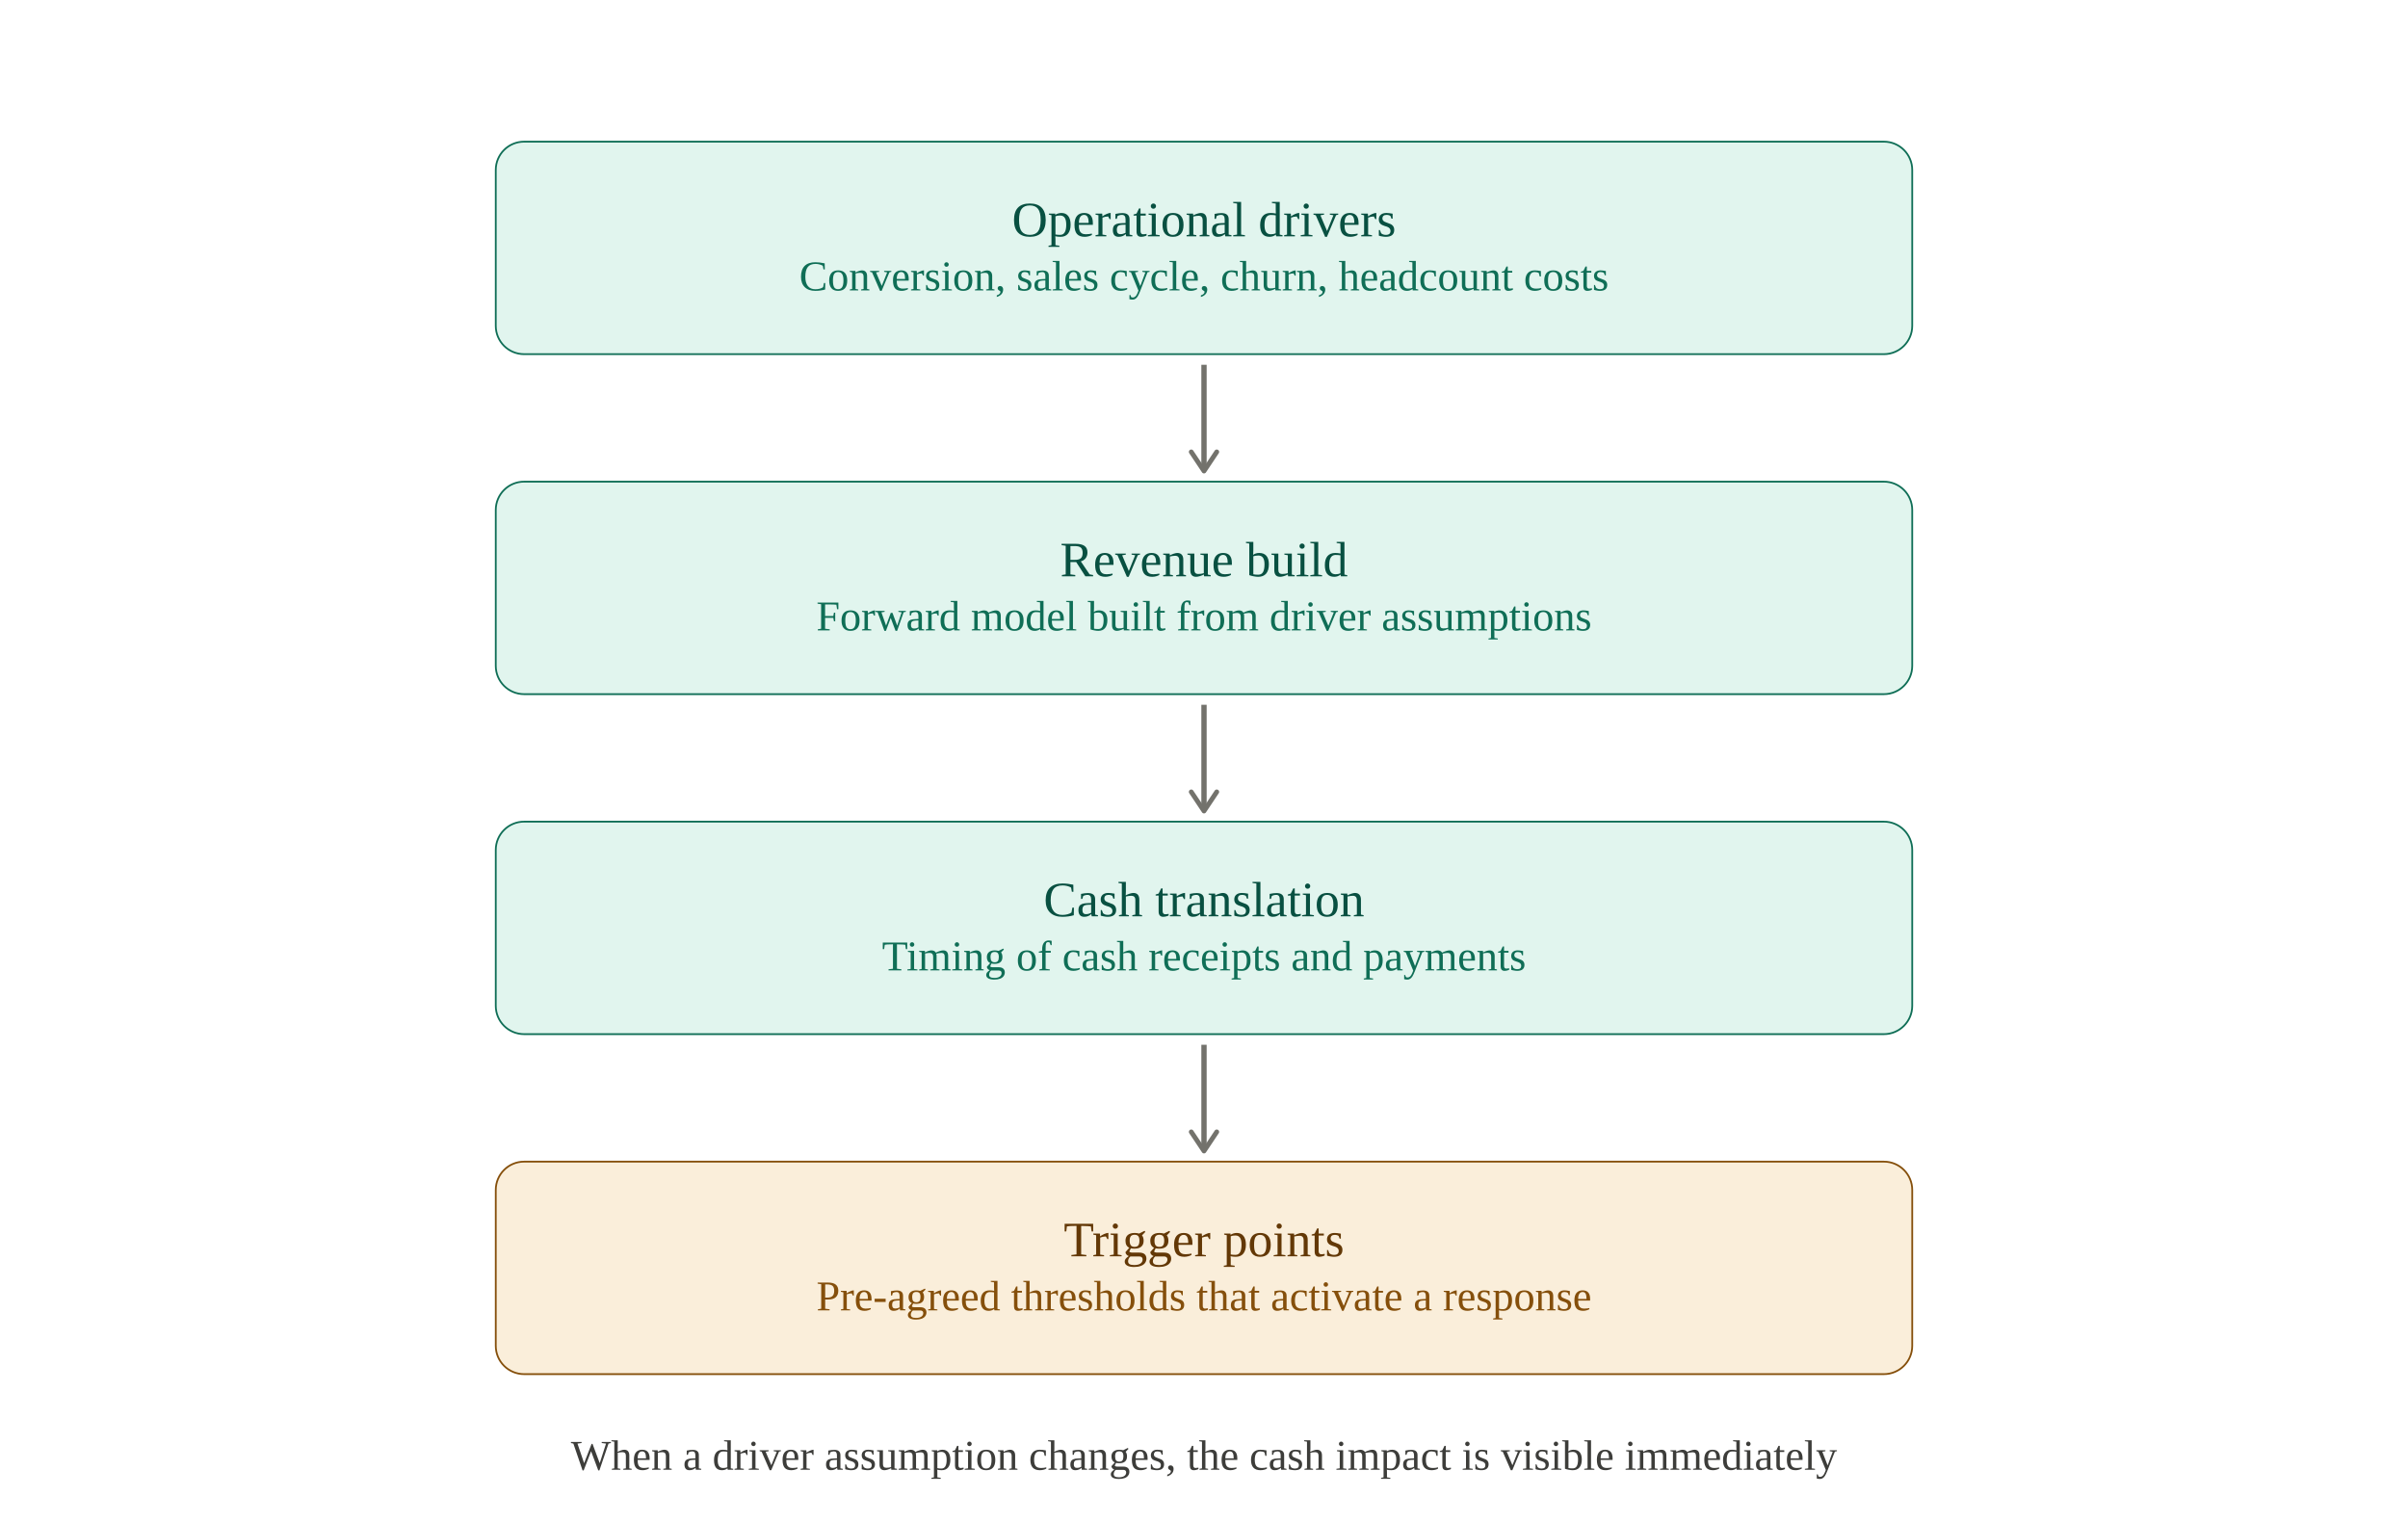
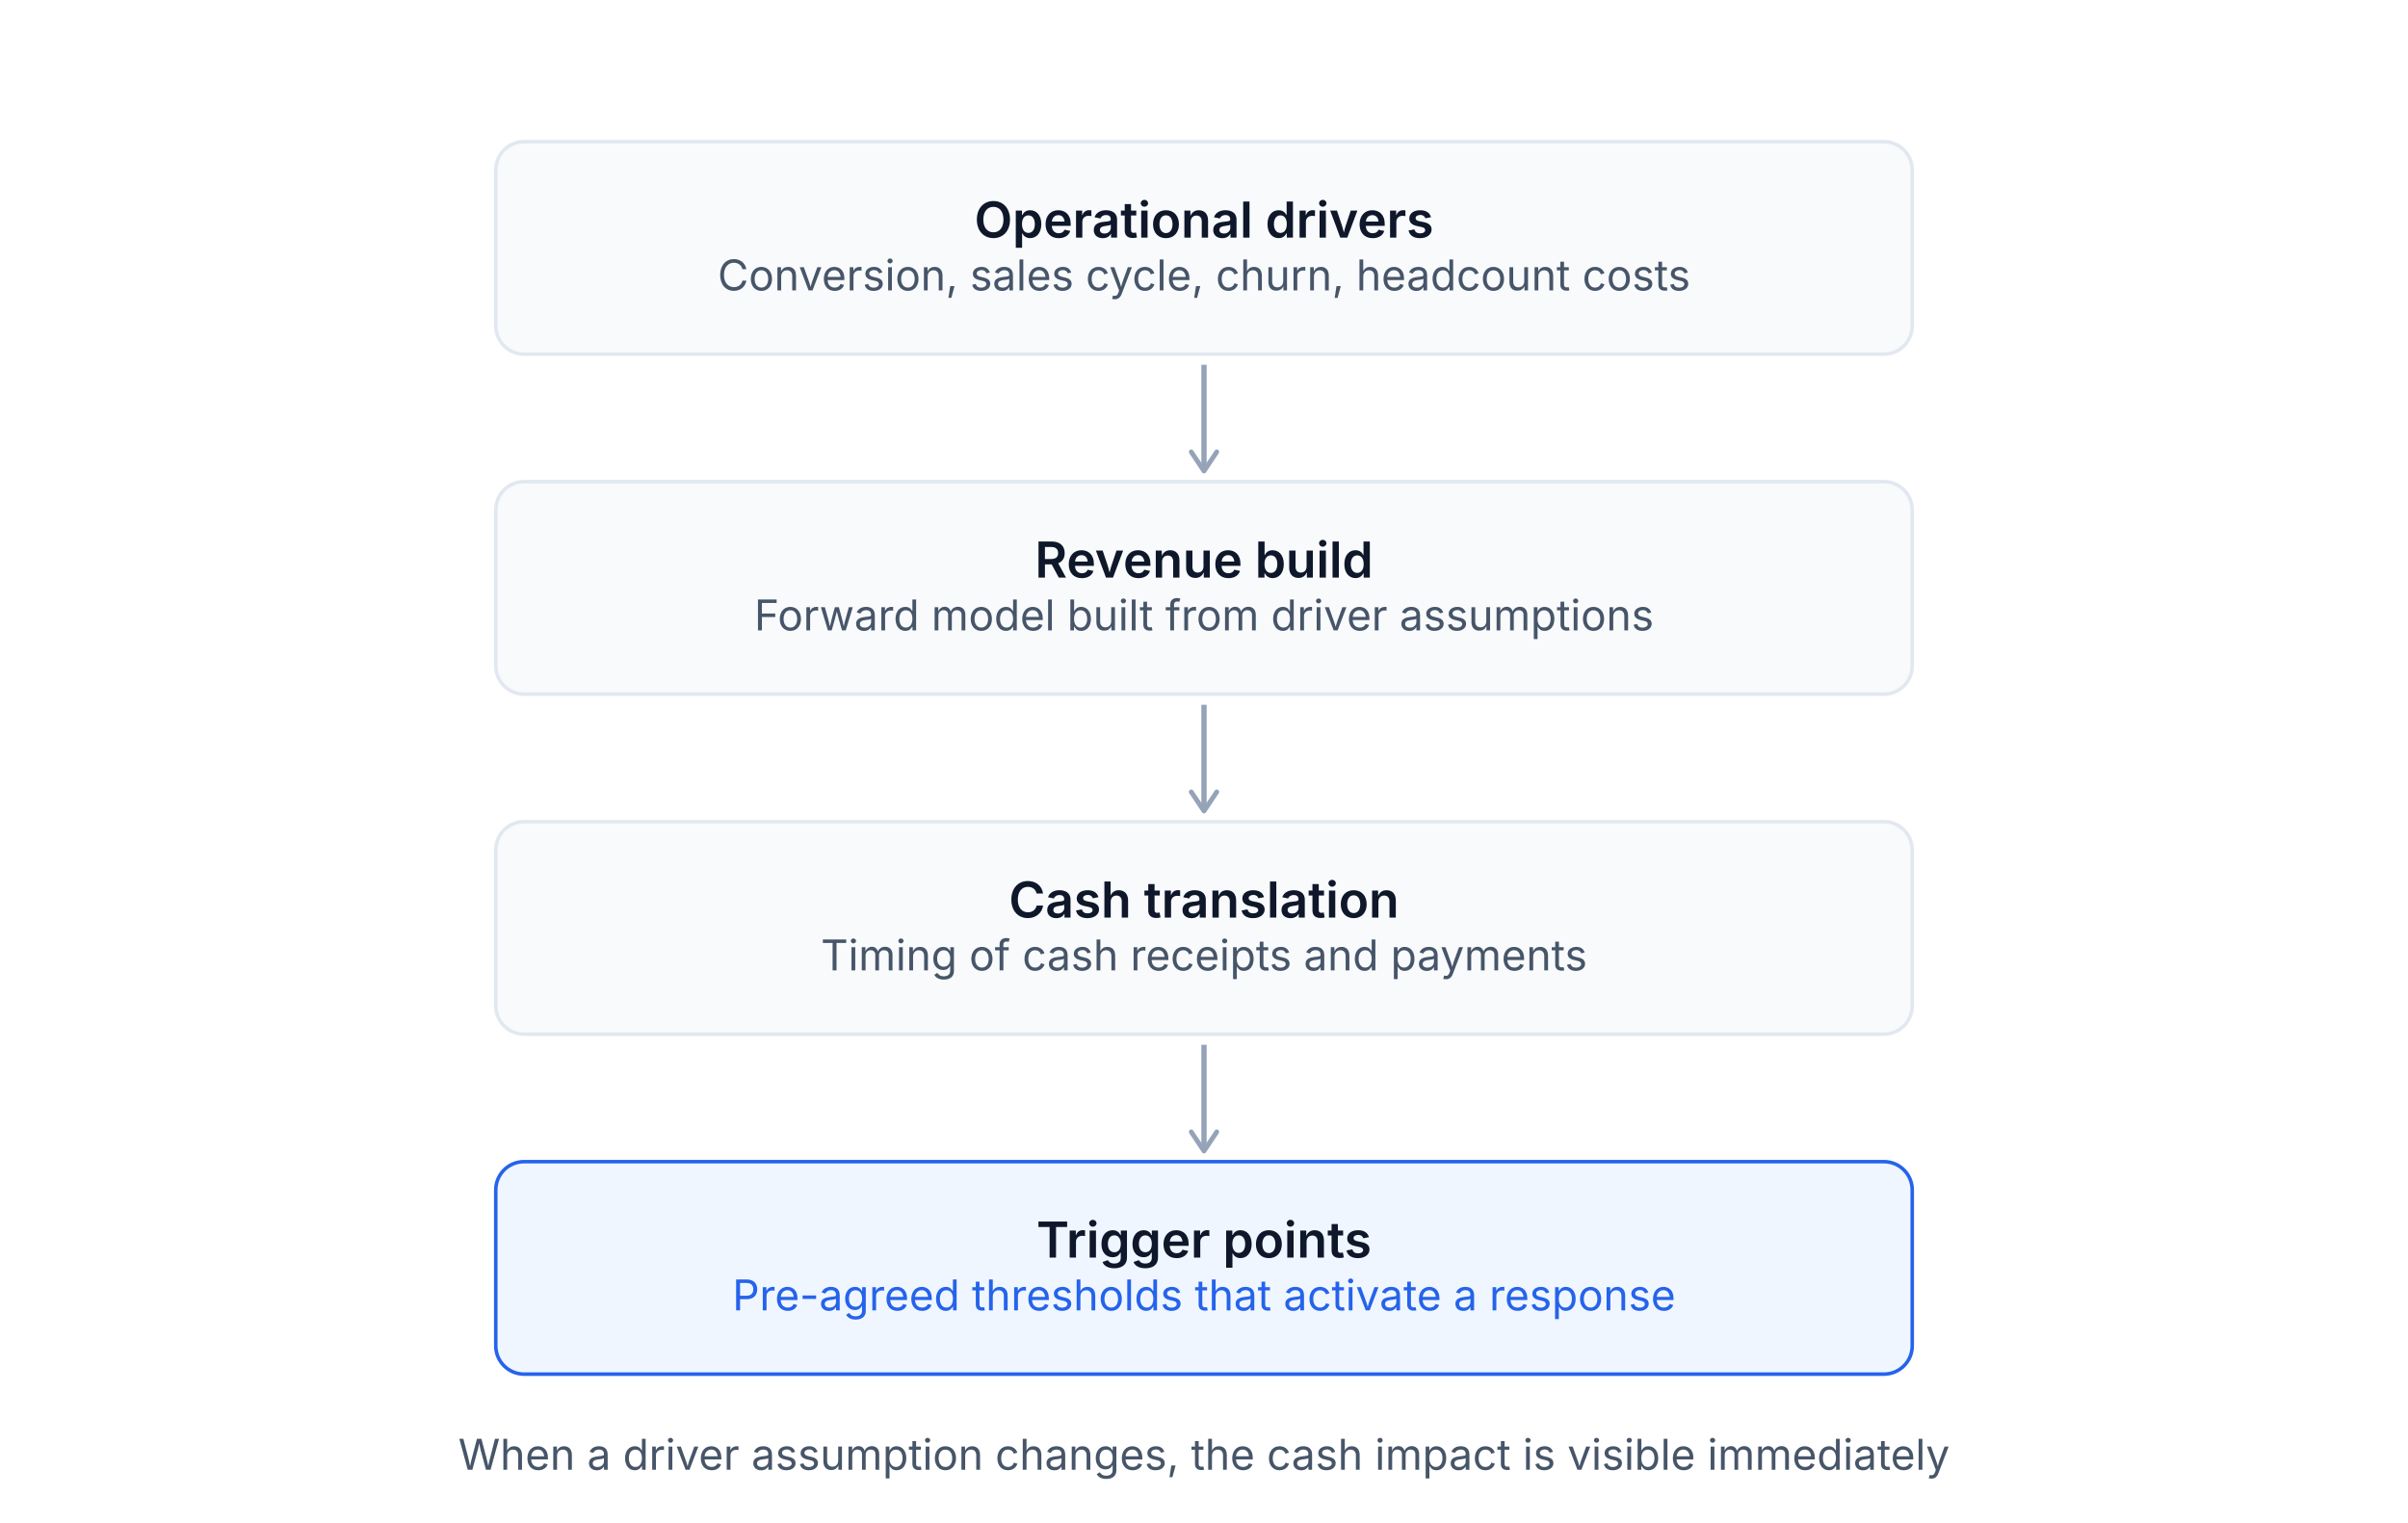
- <svg xmlns="http://www.w3.org/2000/svg" width="100%" viewBox="0 0 680 430">
+ <svg xmlns="http://www.w3.org/2000/svg" width="100%" viewBox="0 0 680 430" font-family="Inter, ui-sans-serif, system-ui, sans-serif">
  <defs>
    <marker id="arrow" viewBox="0 0 10 10" refX="8" refY="5" markerWidth="6" markerHeight="6" orient="auto-start-reverse">
-       <path d="M2 1L8 5L2 9" fill="none" stroke="rgb(115,114,108)" stroke-width="1.5" stroke-linecap="round" stroke-linejoin="round" />
+       <path d="M2 1L8 5L2 9" fill="none" stroke="rgb(148,163,184)" stroke-width="1.5" stroke-linecap="round" stroke-linejoin="round" />
    </marker>
  </defs>
  <g>
-     <rect x="140" y="40" width="400" height="60" rx="8" style="fill:rgb(225, 245, 238);stroke:rgb(15, 110, 86);stroke-width:0.5px;" />
-     <text x="340" y="62" text-anchor="middle" dominant-baseline="central" style="fill:rgb(8, 80, 65);stroke:none;font-size:14px;font-weight:500;text-anchor:middle;dominant-baseline:central">Operational drivers</text>
-     <text x="340" y="82" text-anchor="middle" style="fill:rgb(15, 110, 86);stroke:none;font-size:12px;font-weight:400;text-anchor:middle;">Conversion, sales cycle, churn, headcount costs</text>
+     <rect x="140" y="40" width="400" height="60" rx="8" style="fill:rgb(248,250,252);stroke:rgb(226,232,240);stroke-width:1px;" />
+     <text x="340" y="62" text-anchor="middle" dominant-baseline="central" style="fill:rgb(15,23,42);stroke:none;font-size:14px;font-weight:600;">Operational drivers</text>
+     <text x="340" y="82" text-anchor="middle" style="fill:rgb(71,85,105);stroke:none;font-size:12px;font-weight:400;">Conversion, sales cycle, churn, headcount costs</text>
  </g>
-   <line x1="340" y1="103" x2="340" y2="133" marker-end="url(#arrow)" style="stroke:rgb(115, 114, 108);stroke-width:1.5px;fill:none;" />
+   <line x1="340" y1="103" x2="340" y2="133" marker-end="url(#arrow)" style="stroke:rgb(148,163,184);stroke-width:1.5px;fill:none;" />
  <g>
-     <rect x="140" y="136" width="400" height="60" rx="8" style="fill:rgb(225, 245, 238);stroke:rgb(15, 110, 86);stroke-width:0.5px;" />
-     <text x="340" y="158" text-anchor="middle" dominant-baseline="central" style="fill:rgb(8, 80, 65);stroke:none;font-size:14px;font-weight:500;text-anchor:middle;dominant-baseline:central">Revenue build</text>
-     <text x="340" y="178" text-anchor="middle" style="fill:rgb(15, 110, 86);stroke:none;font-size:12px;font-weight:400;text-anchor:middle;">Forward model built from driver assumptions</text>
+     <rect x="140" y="136" width="400" height="60" rx="8" style="fill:rgb(248,250,252);stroke:rgb(226,232,240);stroke-width:1px;" />
+     <text x="340" y="158" text-anchor="middle" dominant-baseline="central" style="fill:rgb(15,23,42);stroke:none;font-size:14px;font-weight:600;">Revenue build</text>
+     <text x="340" y="178" text-anchor="middle" style="fill:rgb(71,85,105);stroke:none;font-size:12px;font-weight:400;">Forward model built from driver assumptions</text>
  </g>
-   <line x1="340" y1="199" x2="340" y2="229" marker-end="url(#arrow)" style="stroke:rgb(115, 114, 108);stroke-width:1.5px;fill:none;" />
+   <line x1="340" y1="199" x2="340" y2="229" marker-end="url(#arrow)" style="stroke:rgb(148,163,184);stroke-width:1.5px;fill:none;" />
  <g>
-     <rect x="140" y="232" width="400" height="60" rx="8" style="fill:rgb(225, 245, 238);stroke:rgb(15, 110, 86);stroke-width:0.5px;" />
-     <text x="340" y="254" text-anchor="middle" dominant-baseline="central" style="fill:rgb(8, 80, 65);stroke:none;font-size:14px;font-weight:500;text-anchor:middle;dominant-baseline:central">Cash translation</text>
-     <text x="340" y="274" text-anchor="middle" style="fill:rgb(15, 110, 86);stroke:none;font-size:12px;font-weight:400;text-anchor:middle;">Timing of cash receipts and payments</text>
+     <rect x="140" y="232" width="400" height="60" rx="8" style="fill:rgb(248,250,252);stroke:rgb(226,232,240);stroke-width:1px;" />
+     <text x="340" y="254" text-anchor="middle" dominant-baseline="central" style="fill:rgb(15,23,42);stroke:none;font-size:14px;font-weight:600;">Cash translation</text>
+     <text x="340" y="274" text-anchor="middle" style="fill:rgb(71,85,105);stroke:none;font-size:12px;font-weight:400;">Timing of cash receipts and payments</text>
  </g>
-   <line x1="340" y1="295" x2="340" y2="325" marker-end="url(#arrow)" style="stroke:rgb(115, 114, 108);stroke-width:1.5px;fill:none;" />
+   <line x1="340" y1="295" x2="340" y2="325" marker-end="url(#arrow)" style="stroke:rgb(148,163,184);stroke-width:1.5px;fill:none;" />
  <g>
-     <rect x="140" y="328" width="400" height="60" rx="8" style="fill:rgb(250, 238, 218);stroke:rgb(133, 79, 11);stroke-width:0.5px;" />
-     <text x="340" y="350" text-anchor="middle" dominant-baseline="central" style="fill:rgb(99, 56, 6);stroke:none;font-size:14px;font-weight:500;text-anchor:middle;dominant-baseline:central">Trigger points</text>
-     <text x="340" y="370" text-anchor="middle" style="fill:rgb(133, 79, 11);stroke:none;font-size:12px;font-weight:400;text-anchor:middle;">Pre-agreed thresholds that activate a response</text>
+     <rect x="140" y="328" width="400" height="60" rx="8" style="fill:rgb(239,246,255);stroke:rgb(37,99,235);stroke-width:1px;" />
+     <text x="340" y="350" text-anchor="middle" dominant-baseline="central" style="fill:rgb(15,23,42);stroke:none;font-size:14px;font-weight:600;">Trigger points</text>
+     <text x="340" y="370" text-anchor="middle" style="fill:rgb(37,99,235);stroke:none;font-size:12px;font-weight:400;">Pre-agreed thresholds that activate a response</text>
  </g>
-   <text x="340" y="415" text-anchor="middle" style="fill:rgb(61, 61, 58);stroke:none;font-size:12px;font-weight:400;text-anchor:middle;">When a driver assumption changes, the cash impact is visible immediately</text>
+   <text x="340" y="415" text-anchor="middle" style="fill:rgb(71,85,105);stroke:none;font-size:12px;font-weight:400;">When a driver assumption changes, the cash impact is visible immediately</text>
</svg>
